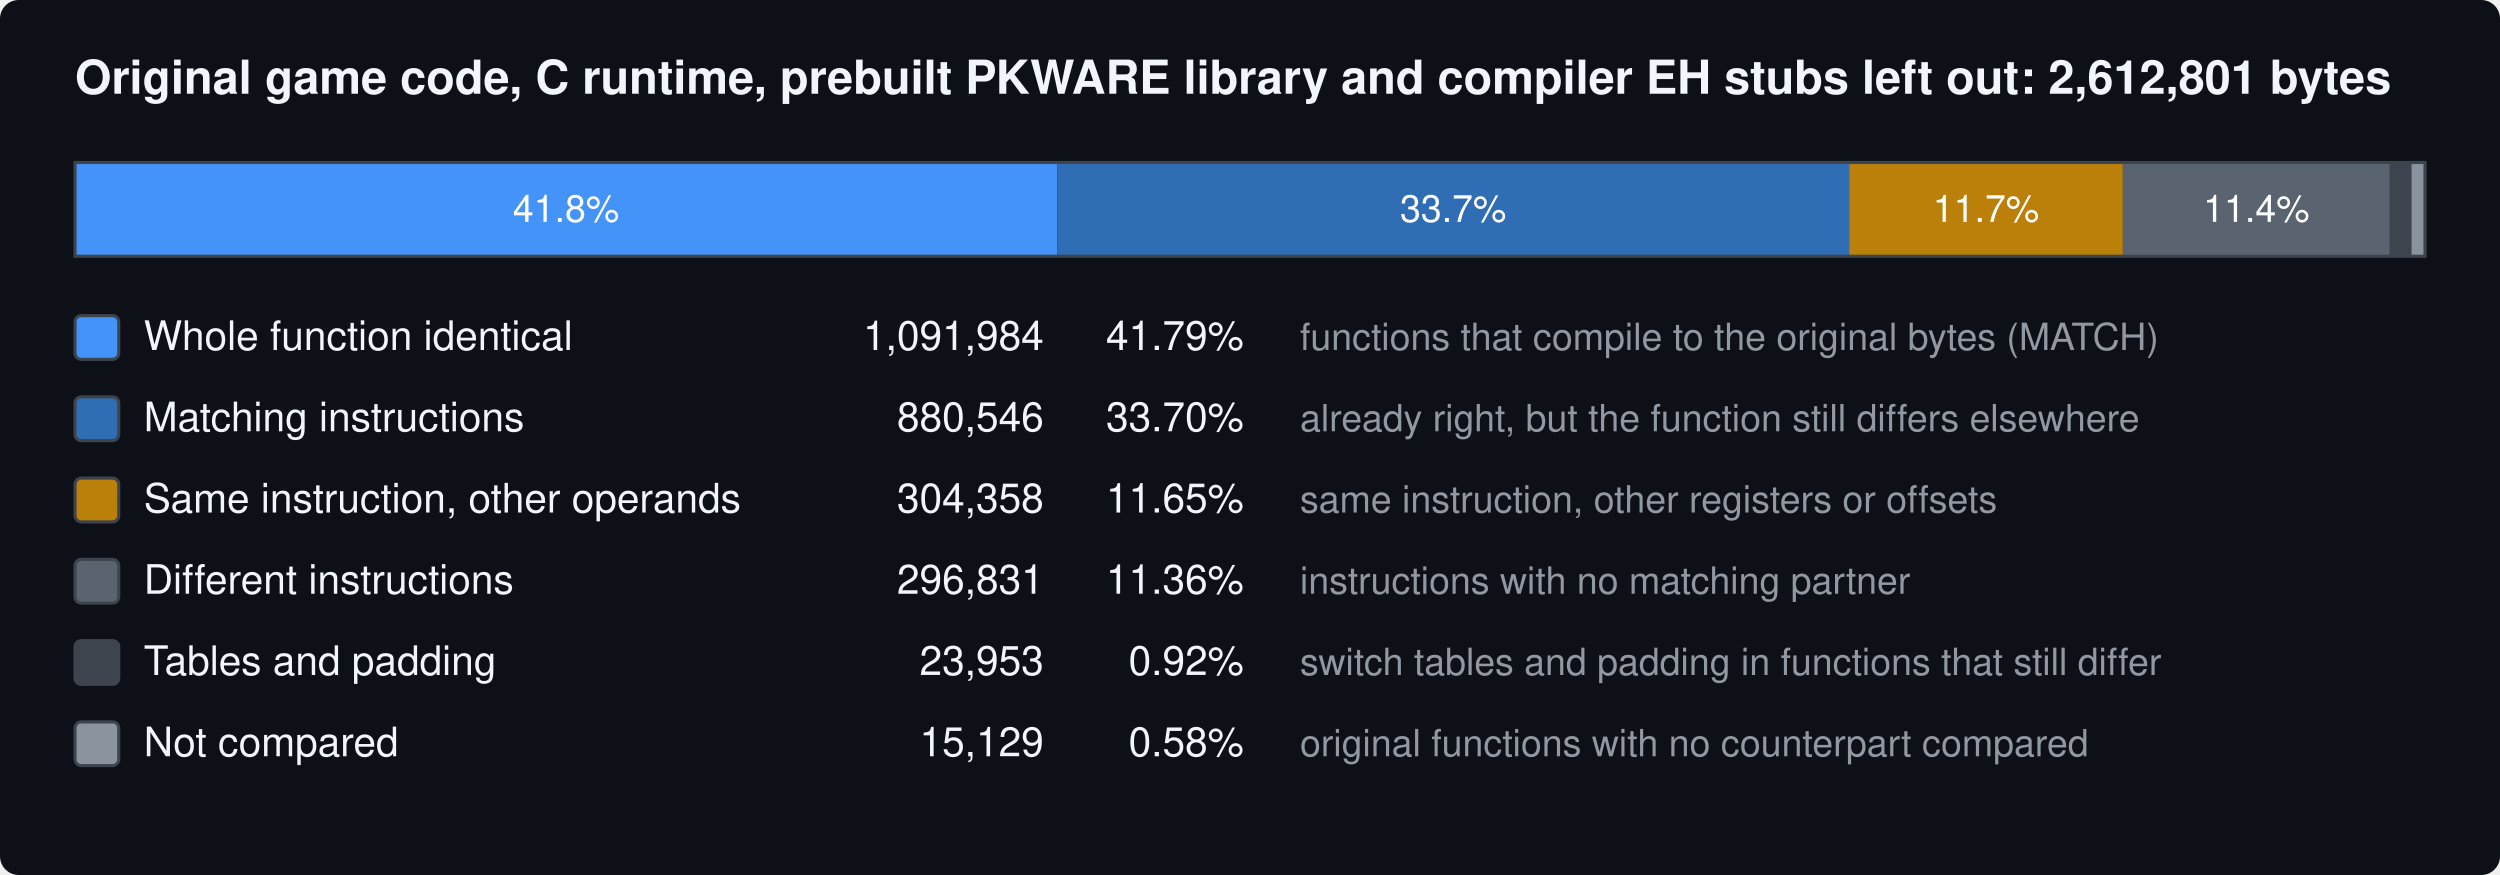
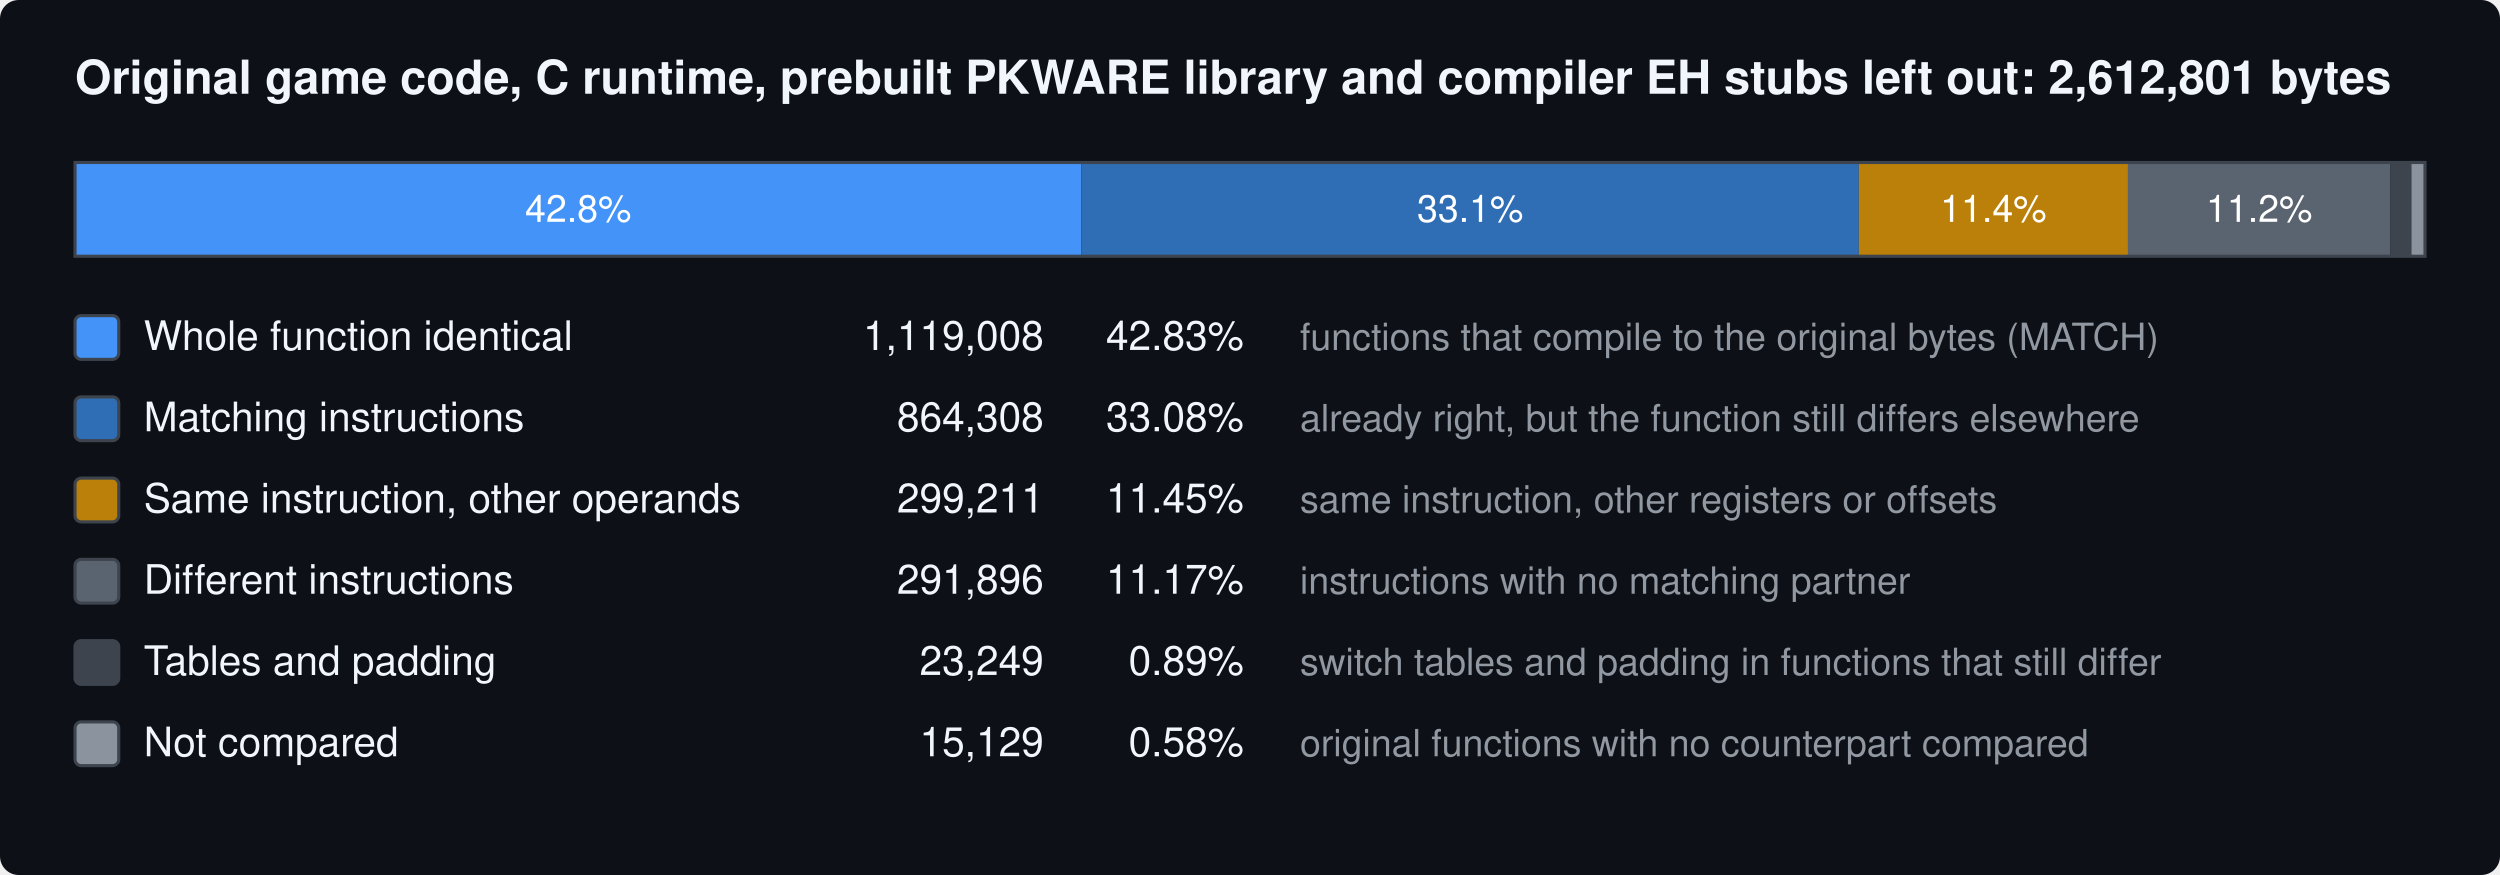
<svg xmlns="http://www.w3.org/2000/svg" width="800" height="280" viewBox="0 0 800 280" font-family="system-ui, -apple-system, Segoe UI, Helvetica, Arial, sans-serif">
  <rect width="800" height="280" rx="6" fill="#0d1117" />
  <text x="24" y="30" font-size="15" font-weight="600" fill="#f0f6fc">Original game code, C runtime, prebuilt PKWARE library and compiler EH stubs left out: 2,612,801 bytes</text>
-   <rect x="24.00" y="52" width="314.29" height="30" fill="#4493f8" />
-   <text x="181.14" y="71" font-size="12" text-anchor="middle" fill="#ffffff">41.8%</text>
-   <rect x="338.29" y="52" width="253.43" height="30" fill="#2f6eb5" />
-   <text x="465.00" y="71" font-size="12" text-anchor="middle" fill="#ffffff">33.7%</text>
-   <rect x="591.72" y="52" width="87.60" height="30" fill="#bb8009" />
-   <text x="635.52" y="71" font-size="12" text-anchor="middle" fill="#ffffff">11.7%</text>
-   <rect x="679.32" y="52" width="85.43" height="30" fill="#5a6370" />
-   <text x="722.04" y="71" font-size="12" text-anchor="middle" fill="#ffffff">11.4%</text>
-   <rect x="764.75" y="52" width="6.89" height="30" fill="#3d444d" />
+   <rect x="24.00" y="52" width="322.07" height="30" fill="#4493f8" />
+   <text x="185.03" y="71" font-size="12" text-anchor="middle" fill="#ffffff">42.8%</text>
+   <rect x="346.07" y="52" width="248.76" height="30" fill="#2f6eb5" />
+   <text x="470.45" y="71" font-size="12" text-anchor="middle" fill="#ffffff">33.1%</text>
+   <rect x="594.83" y="52" width="86.12" height="30" fill="#bb8009" />
+   <text x="637.88" y="71" font-size="12" text-anchor="middle" fill="#ffffff">11.4%</text>
+   <rect x="680.94" y="52" width="84.01" height="30" fill="#5a6370" />
+   <text x="722.95" y="71" font-size="12" text-anchor="middle" fill="#ffffff">11.2%</text>
+   <rect x="764.95" y="52" width="6.69" height="30" fill="#3d444d" />
  <rect x="771.65" y="52" width="4.35" height="30" fill="#8b949e" />
  <rect x="24" y="52" width="752" height="30" fill="none" stroke="#3d444d" />
  <rect x="24" y="101" width="14" height="14" rx="2" fill="#4493f8" stroke="#3d444d" />
  <text x="46" y="112" font-size="13" fill="#f0f6fc">Whole function identical</text>
-   <text x="334" y="112" font-size="13" text-anchor="end" fill="#f0f6fc">1,091,984</text>
-   <text x="398" y="112" font-size="13" text-anchor="end" fill="#f0f6fc">41.79%</text>
+   <text x="334" y="112" font-size="13" text-anchor="end" fill="#f0f6fc">1,119,008</text>
+   <text x="398" y="112" font-size="13" text-anchor="end" fill="#f0f6fc">42.83%</text>
  <text x="416" y="112" font-size="12" fill="#9198a1">functions that compile to the original bytes (MATCH)</text>
  <rect x="24" y="127" width="14" height="14" rx="2" fill="#2f6eb5" stroke="#3d444d" />
  <text x="46" y="138" font-size="13" fill="#f0f6fc">Matching instructions</text>
-   <text x="334" y="138" font-size="13" text-anchor="end" fill="#f0f6fc">880,546</text>
-   <text x="398" y="138" font-size="13" text-anchor="end" fill="#f0f6fc">33.70%</text>
+   <text x="334" y="138" font-size="13" text-anchor="end" fill="#f0f6fc">864,308</text>
+   <text x="398" y="138" font-size="13" text-anchor="end" fill="#f0f6fc">33.08%</text>
  <text x="416" y="138" font-size="12" fill="#9198a1">already right, but the function still differs elsewhere</text>
  <rect x="24" y="153" width="14" height="14" rx="2" fill="#bb8009" stroke="#3d444d" />
  <text x="46" y="164" font-size="13" fill="#f0f6fc">Same instruction, other operands</text>
-   <text x="334" y="164" font-size="13" text-anchor="end" fill="#f0f6fc">304,358</text>
-   <text x="398" y="164" font-size="13" text-anchor="end" fill="#f0f6fc">11.65%</text>
+   <text x="334" y="164" font-size="13" text-anchor="end" fill="#f0f6fc">299,211</text>
+   <text x="398" y="164" font-size="13" text-anchor="end" fill="#f0f6fc">11.45%</text>
  <text x="416" y="164" font-size="12" fill="#9198a1">same instruction, other registers or offsets</text>
  <rect x="24" y="179" width="14" height="14" rx="2" fill="#5a6370" stroke="#3d444d" />
  <text x="46" y="190" font-size="13" fill="#f0f6fc">Different instructions</text>
-   <text x="334" y="190" font-size="13" text-anchor="end" fill="#f0f6fc">296,831</text>
-   <text x="398" y="190" font-size="13" text-anchor="end" fill="#f0f6fc">11.36%</text>
+   <text x="334" y="190" font-size="13" text-anchor="end" fill="#f0f6fc">291,896</text>
+   <text x="398" y="190" font-size="13" text-anchor="end" fill="#f0f6fc">11.17%</text>
  <text x="416" y="190" font-size="12" fill="#9198a1">instructions with no matching partner</text>
  <rect x="24" y="205" width="14" height="14" rx="2" fill="#3d444d" stroke="#3d444d" />
  <text x="46" y="216" font-size="13" fill="#f0f6fc">Tables and padding</text>
-   <text x="334" y="216" font-size="13" text-anchor="end" fill="#f0f6fc">23,953</text>
-   <text x="398" y="216" font-size="13" text-anchor="end" fill="#f0f6fc">0.92%</text>
+   <text x="334" y="216" font-size="13" text-anchor="end" fill="#f0f6fc">23,249</text>
+   <text x="398" y="216" font-size="13" text-anchor="end" fill="#f0f6fc">0.89%</text>
  <text x="416" y="216" font-size="12" fill="#9198a1">switch tables and padding in functions that still differ</text>
  <rect x="24" y="231" width="14" height="14" rx="2" fill="#8b949e" stroke="#3d444d" />
  <text x="46" y="242" font-size="13" fill="#f0f6fc">Not compared</text>
  <text x="334" y="242" font-size="13" text-anchor="end" fill="#f0f6fc">15,129</text>
  <text x="398" y="242" font-size="13" text-anchor="end" fill="#f0f6fc">0.58%</text>
  <text x="416" y="242" font-size="12" fill="#9198a1">original functions with no counterpart compared</text>
</svg>
